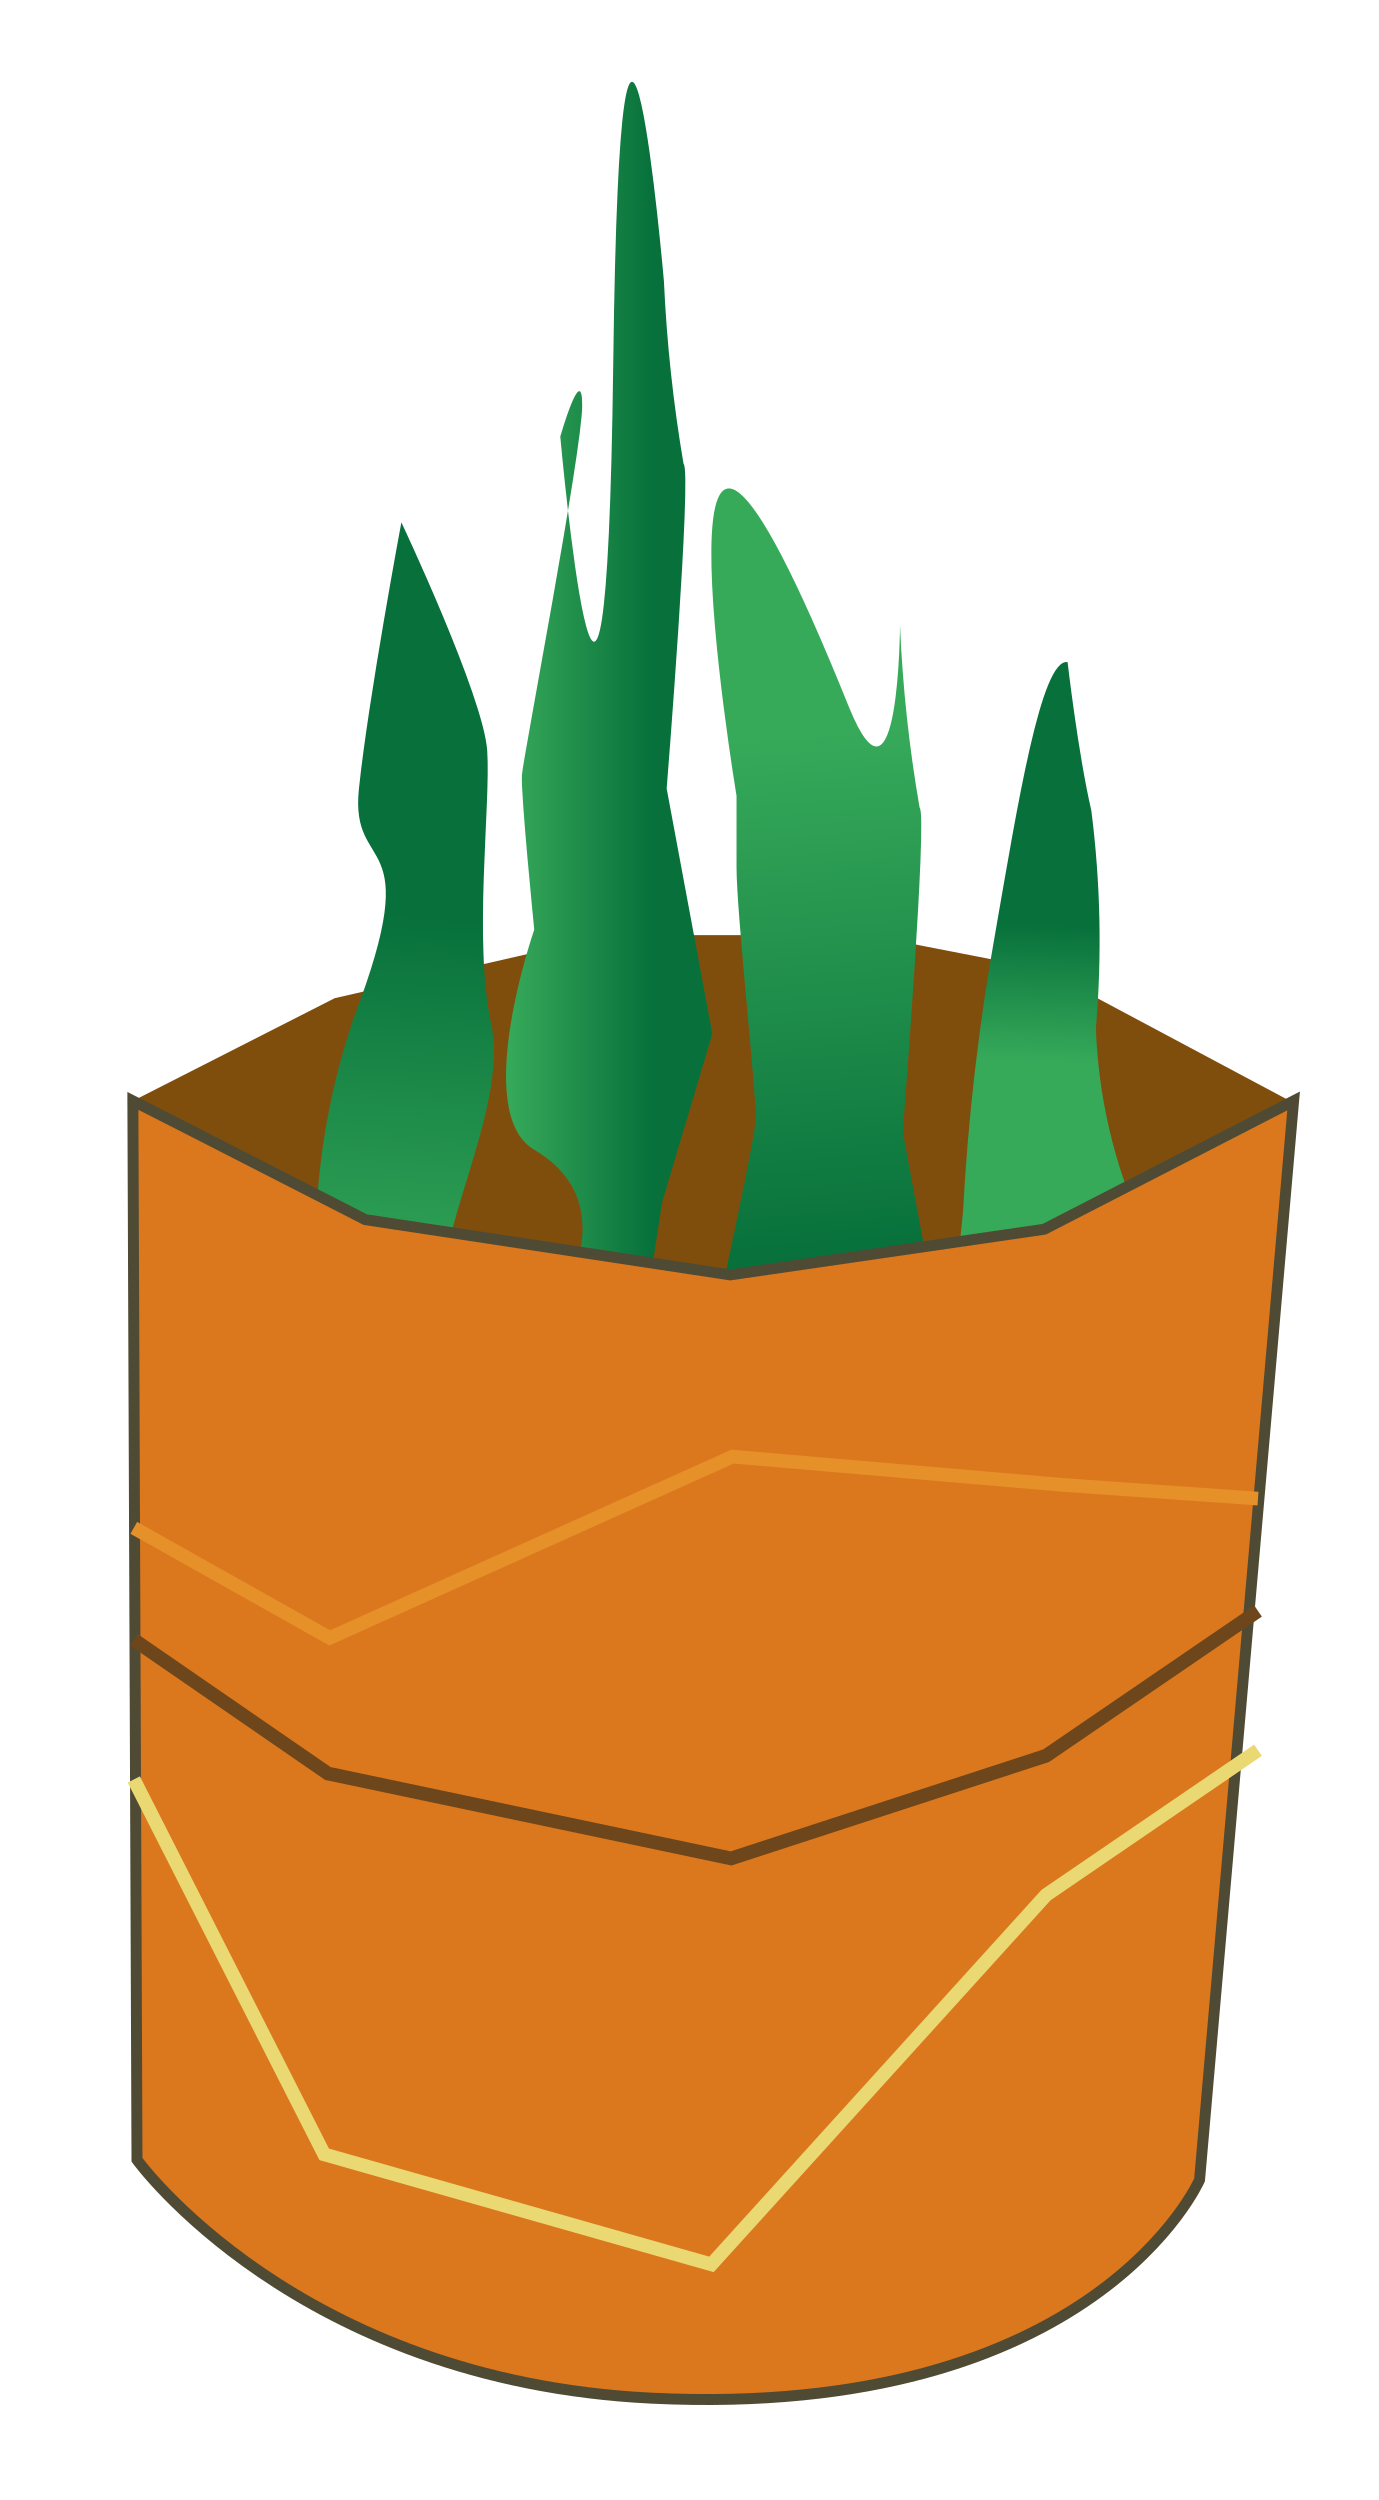
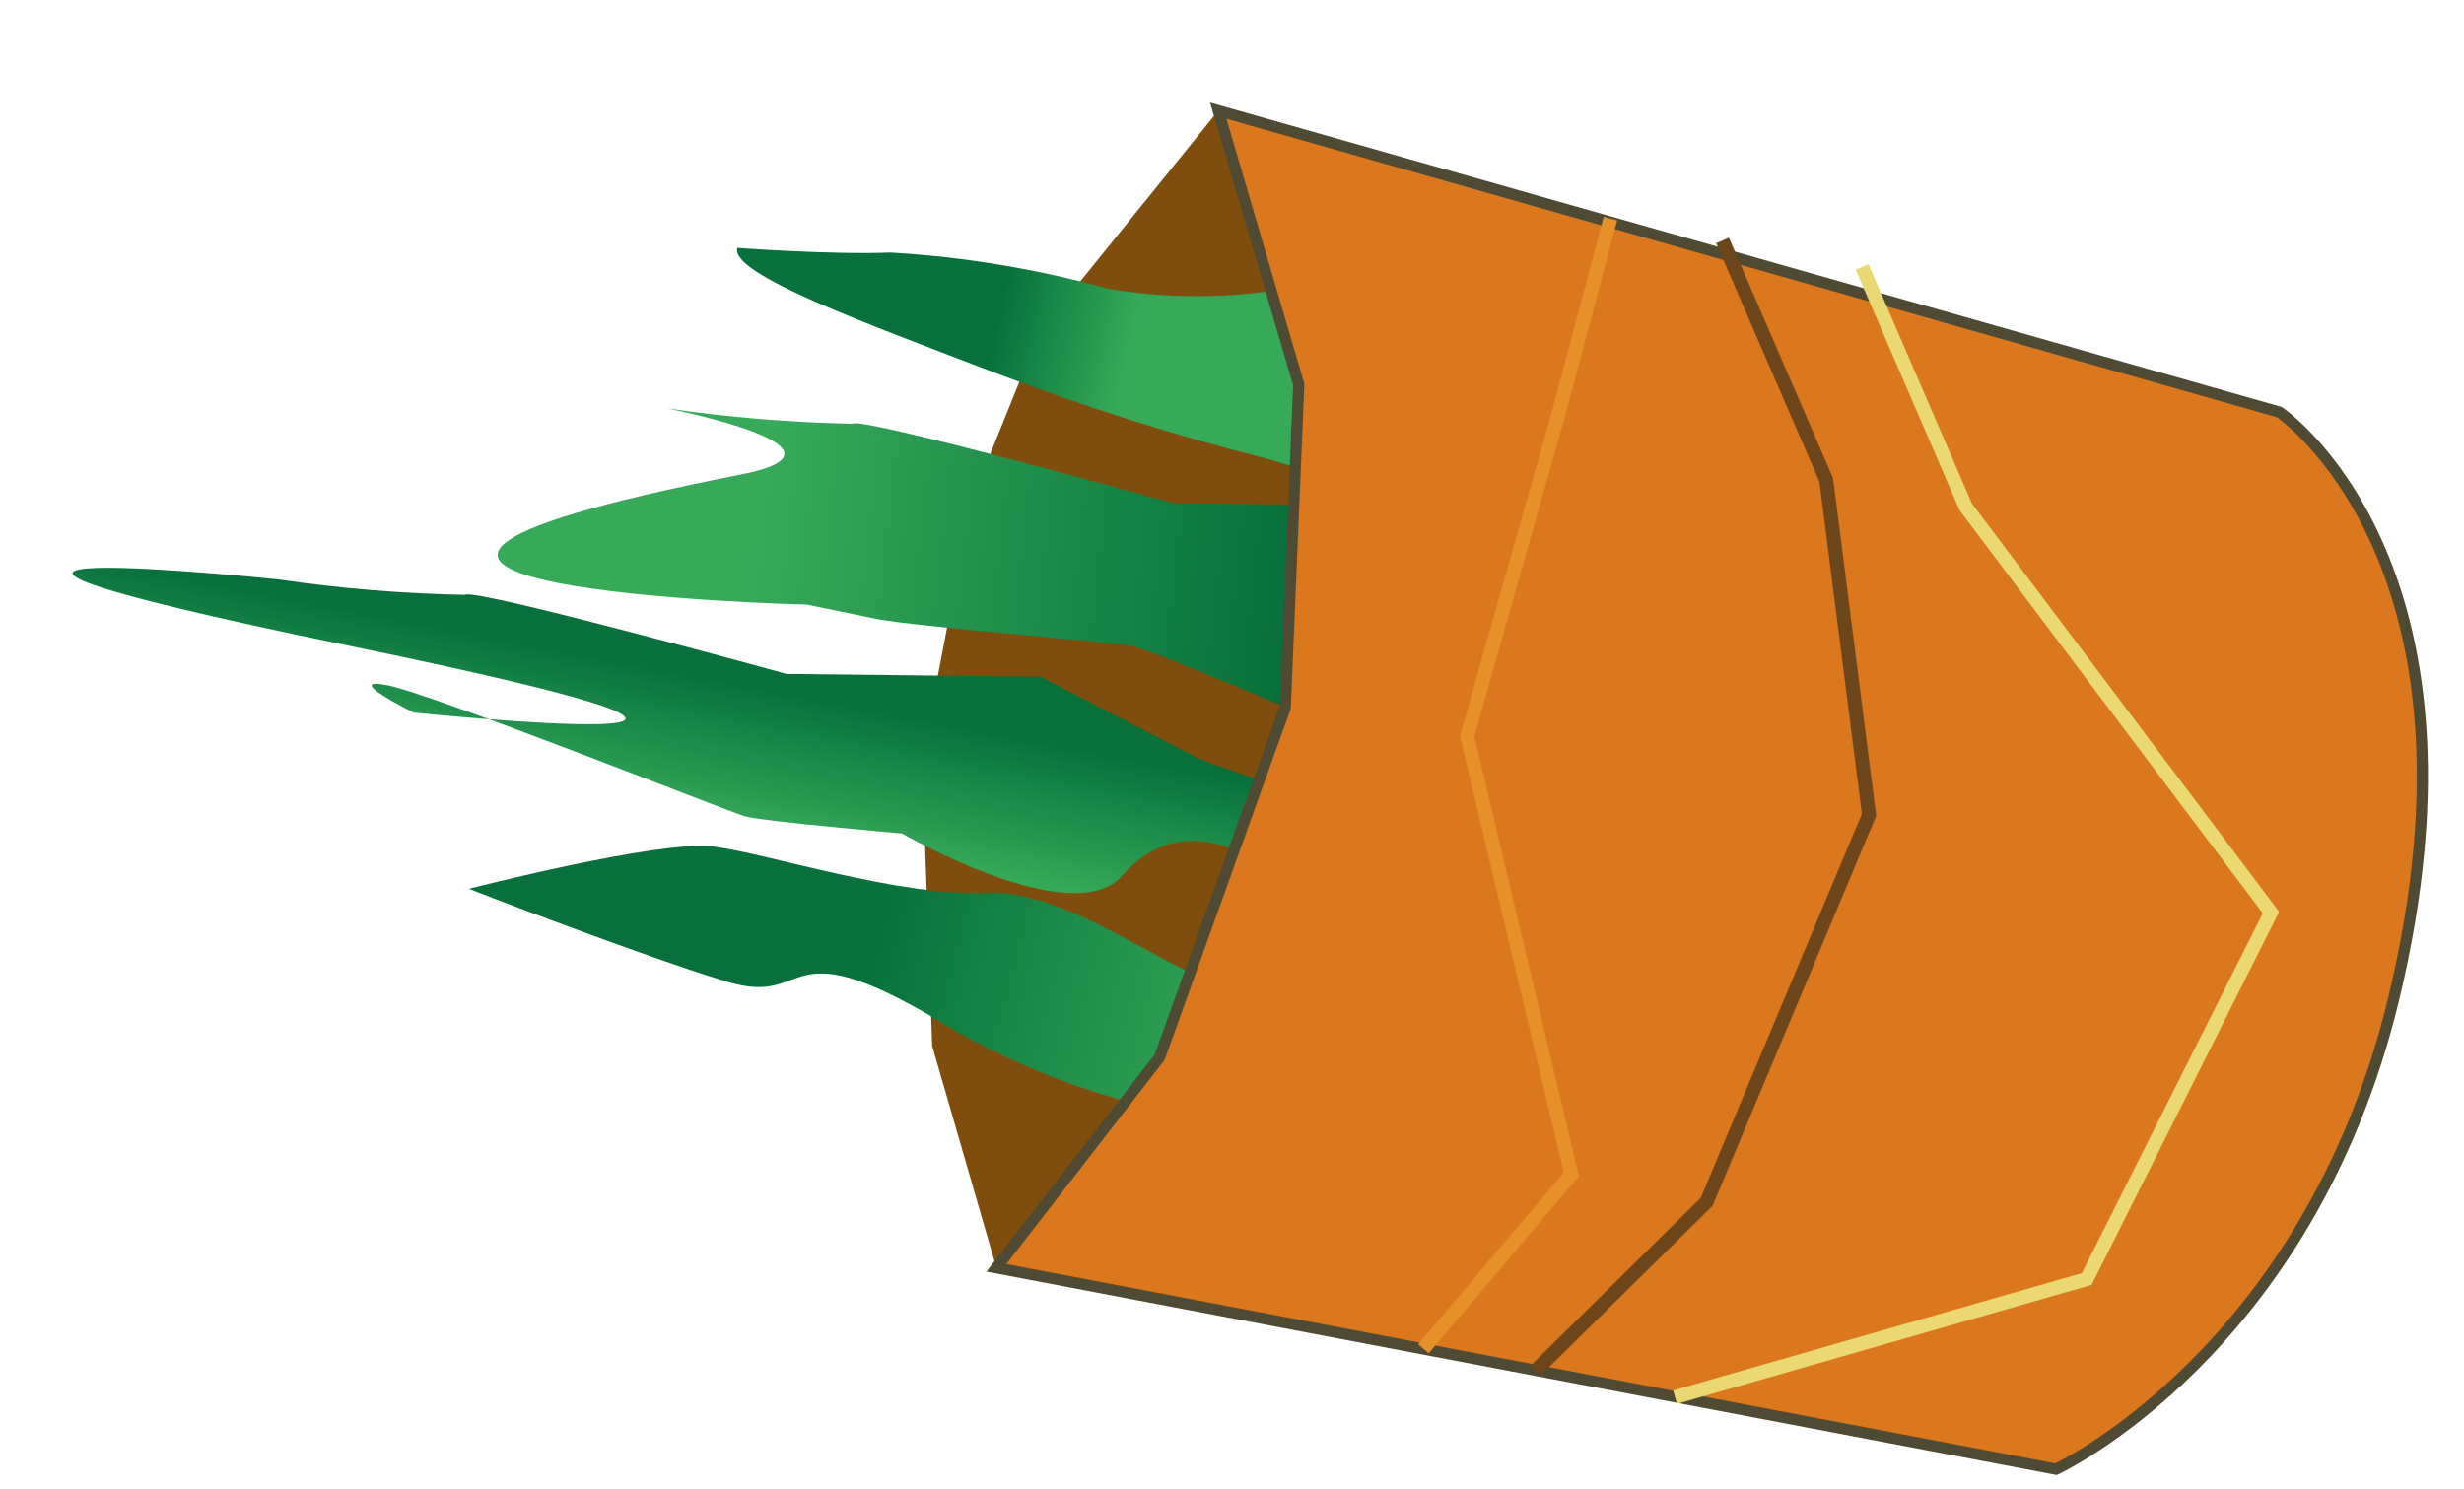
- <svg xmlns="http://www.w3.org/2000/svg" xmlns:xlink="http://www.w3.org/1999/xlink" viewBox="0 0 30.19 54.75">
+ <svg xmlns="http://www.w3.org/2000/svg" xmlns:xlink="http://www.w3.org/1999/xlink" viewBox="0 0 52.97 32">
  <defs>
    <style>.cls-1{fill:#7f4e0d;}.cls-2{fill:url(#linear-gradient);}.cls-3{fill:url(#linear-gradient-2);}.cls-4{fill:url(#linear-gradient-3);}.cls-5{fill:url(#linear-gradient-4);}.cls-6{fill:#db771d;stroke:#4f4a34;stroke-width:0.24px;}.cls-6,.cls-7,.cls-8,.cls-9{stroke-miterlimit:10;}.cls-7,.cls-8,.cls-9{fill:none;stroke-width:0.3px;}.cls-7{stroke:#e59029;}.cls-8{stroke:#6d461b;}.cls-9{stroke:#ead973;}</style>
-     <linearGradient id="linear-gradient" x1="23" y1="23.28" x2="23.14" y2="19.05" gradientUnits="userSpaceOnUse">
+     <linearGradient id="linear-gradient" x1="39.06" y1="-12.4" x2="39.2" y2="-16.63" gradientTransform="translate(29.2 48.07) rotate(-79.14)" gradientUnits="userSpaceOnUse">
      <stop offset="0" stop-color="#37aa5a" />
      <stop offset="0.72" stop-color="#07703b" />
    </linearGradient>
-     <linearGradient id="linear-gradient-2" x1="8.59" y1="28.96" x2="9.42" y2="16.5" xlink:href="#linear-gradient" />
-     <linearGradient id="linear-gradient-3" x1="11.08" y1="15.62" x2="15.58" y2="15.62" xlink:href="#linear-gradient" />
-     <linearGradient id="linear-gradient-4" x1="17.49" y1="16" x2="18.78" y2="32.17" xlink:href="#linear-gradient" />
+     <linearGradient id="linear-gradient-2" x1="24.65" y1="-6.71" x2="25.47" y2="-19.18" xlink:href="#linear-gradient" />
+     <linearGradient id="linear-gradient-3" x1="27.14" y1="-20.06" x2="31.63" y2="-20.06" xlink:href="#linear-gradient" />
+     <linearGradient id="linear-gradient-4" x1="33.55" y1="-19.67" x2="34.83" y2="-3.51" xlink:href="#linear-gradient" />
  </defs>
  <g id="furnish">
-     <polyline class="cls-1" points="2.91 24.11 7.33 21.86 13.36 20.48 19 20.48 22.85 21.23 28.25 24.11 22.51 30.64 14.73 30.64 4.32 30.64 2.91 24.11 2.91 24.11" />
-     <path class="cls-2" d="M20.74,28.54s-.08,2.33.35-2a49.49,49.49,0,0,1,.71-6.13c.48-2.75,1-6,1.58-5.91,0,0,.23,2,.52,3.25A22.57,22.57,0,0,1,24,22.52,11.56,11.56,0,0,0,25,26.83l-1,5.07Z" />
-     <path class="cls-3" d="M7.32,30.92a15.72,15.72,0,0,1,.43-8.64c1.61-4.2-.09-3.06.11-5s.93-5.84.93-5.84,1.8,3.81,1.88,5-.31,4.18.09,6-1.43,5-.87,5.65-1.71,5.36-1.71,5.36Z" />
-     <path class="cls-4" d="M11.7,29.44s2.38-2.86,0-4.26c-1.39-.82,0-4.82,0-4.82s-.3-3-.27-3.39,1.32-7.1,1.32-8.09-.48.68-.48.68,1,11.11,1.16-1.61,1.11-1.79,1.11-1.79a32.63,32.63,0,0,0,.43,4c.19.13-.37,7.11-.37,7.11l1,5.37-1.1,3.69-.43,2.79Z" />
-     <path class="cls-5" d="M16.87,37s.61-3.77,0-4.27-1-4.76-1-4.76.65-3,.68-3.45S16.13,20,16.13,19V17.43s-2.29-13.75,2.46-1.95c1.1,2.71,1.12-1.79,1.12-1.79a30.8,30.8,0,0,0,.43,4c.18.12-.37,7.1-.37,7.1l1,5.37-1.1,3.69-.43,2.8Z" />
-     <path class="cls-6" d="M2.91,24.11,3,47.3s3.49,4.84,11.27,5.22c9.71.47,12-4.78,12-4.78l2.06-23.63-5.46,2.81-6.88,1L8,26.71l-3.91-2Z" />
-     <polyline class="cls-7" points="2.93 33.46 7.22 35.87 16.04 31.9 23.28 32.52 27.55 32.82" />
-     <polyline class="cls-8" points="2.93 35.91 7.18 38.84 16.01 40.7 22.91 38.45 27.55 35.28" />
-     <polyline class="cls-9" points="2.93 38.97 7.1 47.18 15.58 49.59 22.91 41.5 27.55 38.33" />
+     <polyline class="cls-1" points="21.42 27.26 20.04 22.49 19.82 16.32 20.88 10.77 22.35 7.13 26.19 2.38 31.52 9.24 30.06 16.88 28.09 27.1 21.42 27.26 21.42 27.26" />
+     <path class="cls-2" d="M29.12,10.58s2.28.52-1.89-.72A52.17,52.17,0,0,1,21.35,8c-2.6-1-5.67-2.1-5.5-2.67,0,0,2,.15,3.29.1a22.31,22.31,0,0,1,4.69.78,11.53,11.53,0,0,0,4.42-.12l4.77,2Z" />
+     <path class="cls-3" d="M28.94,24.22a15.82,15.82,0,0,1-8.41-2.06c-3.82-2.37-3-.48-4.89-1.05s-5.56-2-5.56-2,4.08-1.05,5.24-.91,4,1.09,5.94,1,4.61,2.34,5.39,1.92,4.94,2.68,4.94,2.68Z" />
+     <path class="cls-4" d="M28.31,19.63s-2.36-2.87-4.19-.8c-1.06,1.21-4.73-.91-4.73-.91s-3-.26-3.38-.37-6.73-2.64-7.7-2.82.58.59.58.59S20,16.46,7.53,13.89,6,12.46,6,12.46a31.59,31.59,0,0,0,4,.33c.16-.16,6.91,1.7,6.91,1.7l5.46.06,3.42,1.77,2.66.95Z" />
+     <path class="cls-5" d="M36.67,16s-3.58-1.32-4.18-.8-4.86,0-4.86,0S24.79,14,24.37,13.9s-4.55-.41-5.52-.59L17.35,13s-13.94-.34-1.46-2.79c2.88-.56-1.55-1.43-1.55-1.43a31.6,31.6,0,0,0,4,.33c.15-.16,6.9,1.71,6.9,1.71l5.46.05,3.42,1.77,2.66,1Z" />
+     <path class="cls-6" d="M21.42,27.26,44.2,31.59s5.41-2.51,7.25-10.08C53.74,12.06,49,8.86,49,8.86L26.19,2.38l1.73,5.89-.29,6.94-2.7,7.52L22.24,26.2Z" />
+     <polyline class="cls-7" points="30.6 29 33.78 25.25 31.54 15.83 33.52 8.84 34.62 4.7" />
+     <polyline class="cls-8" points="33.01 29.47 36.69 25.84 40.18 17.52 39.26 10.32 37.03 5.17" />
+     <polyline class="cls-9" points="36.01 30.04 44.86 27.5 48.82 19.62 42.26 10.9 40.03 5.74" />
  </g>
</svg>
